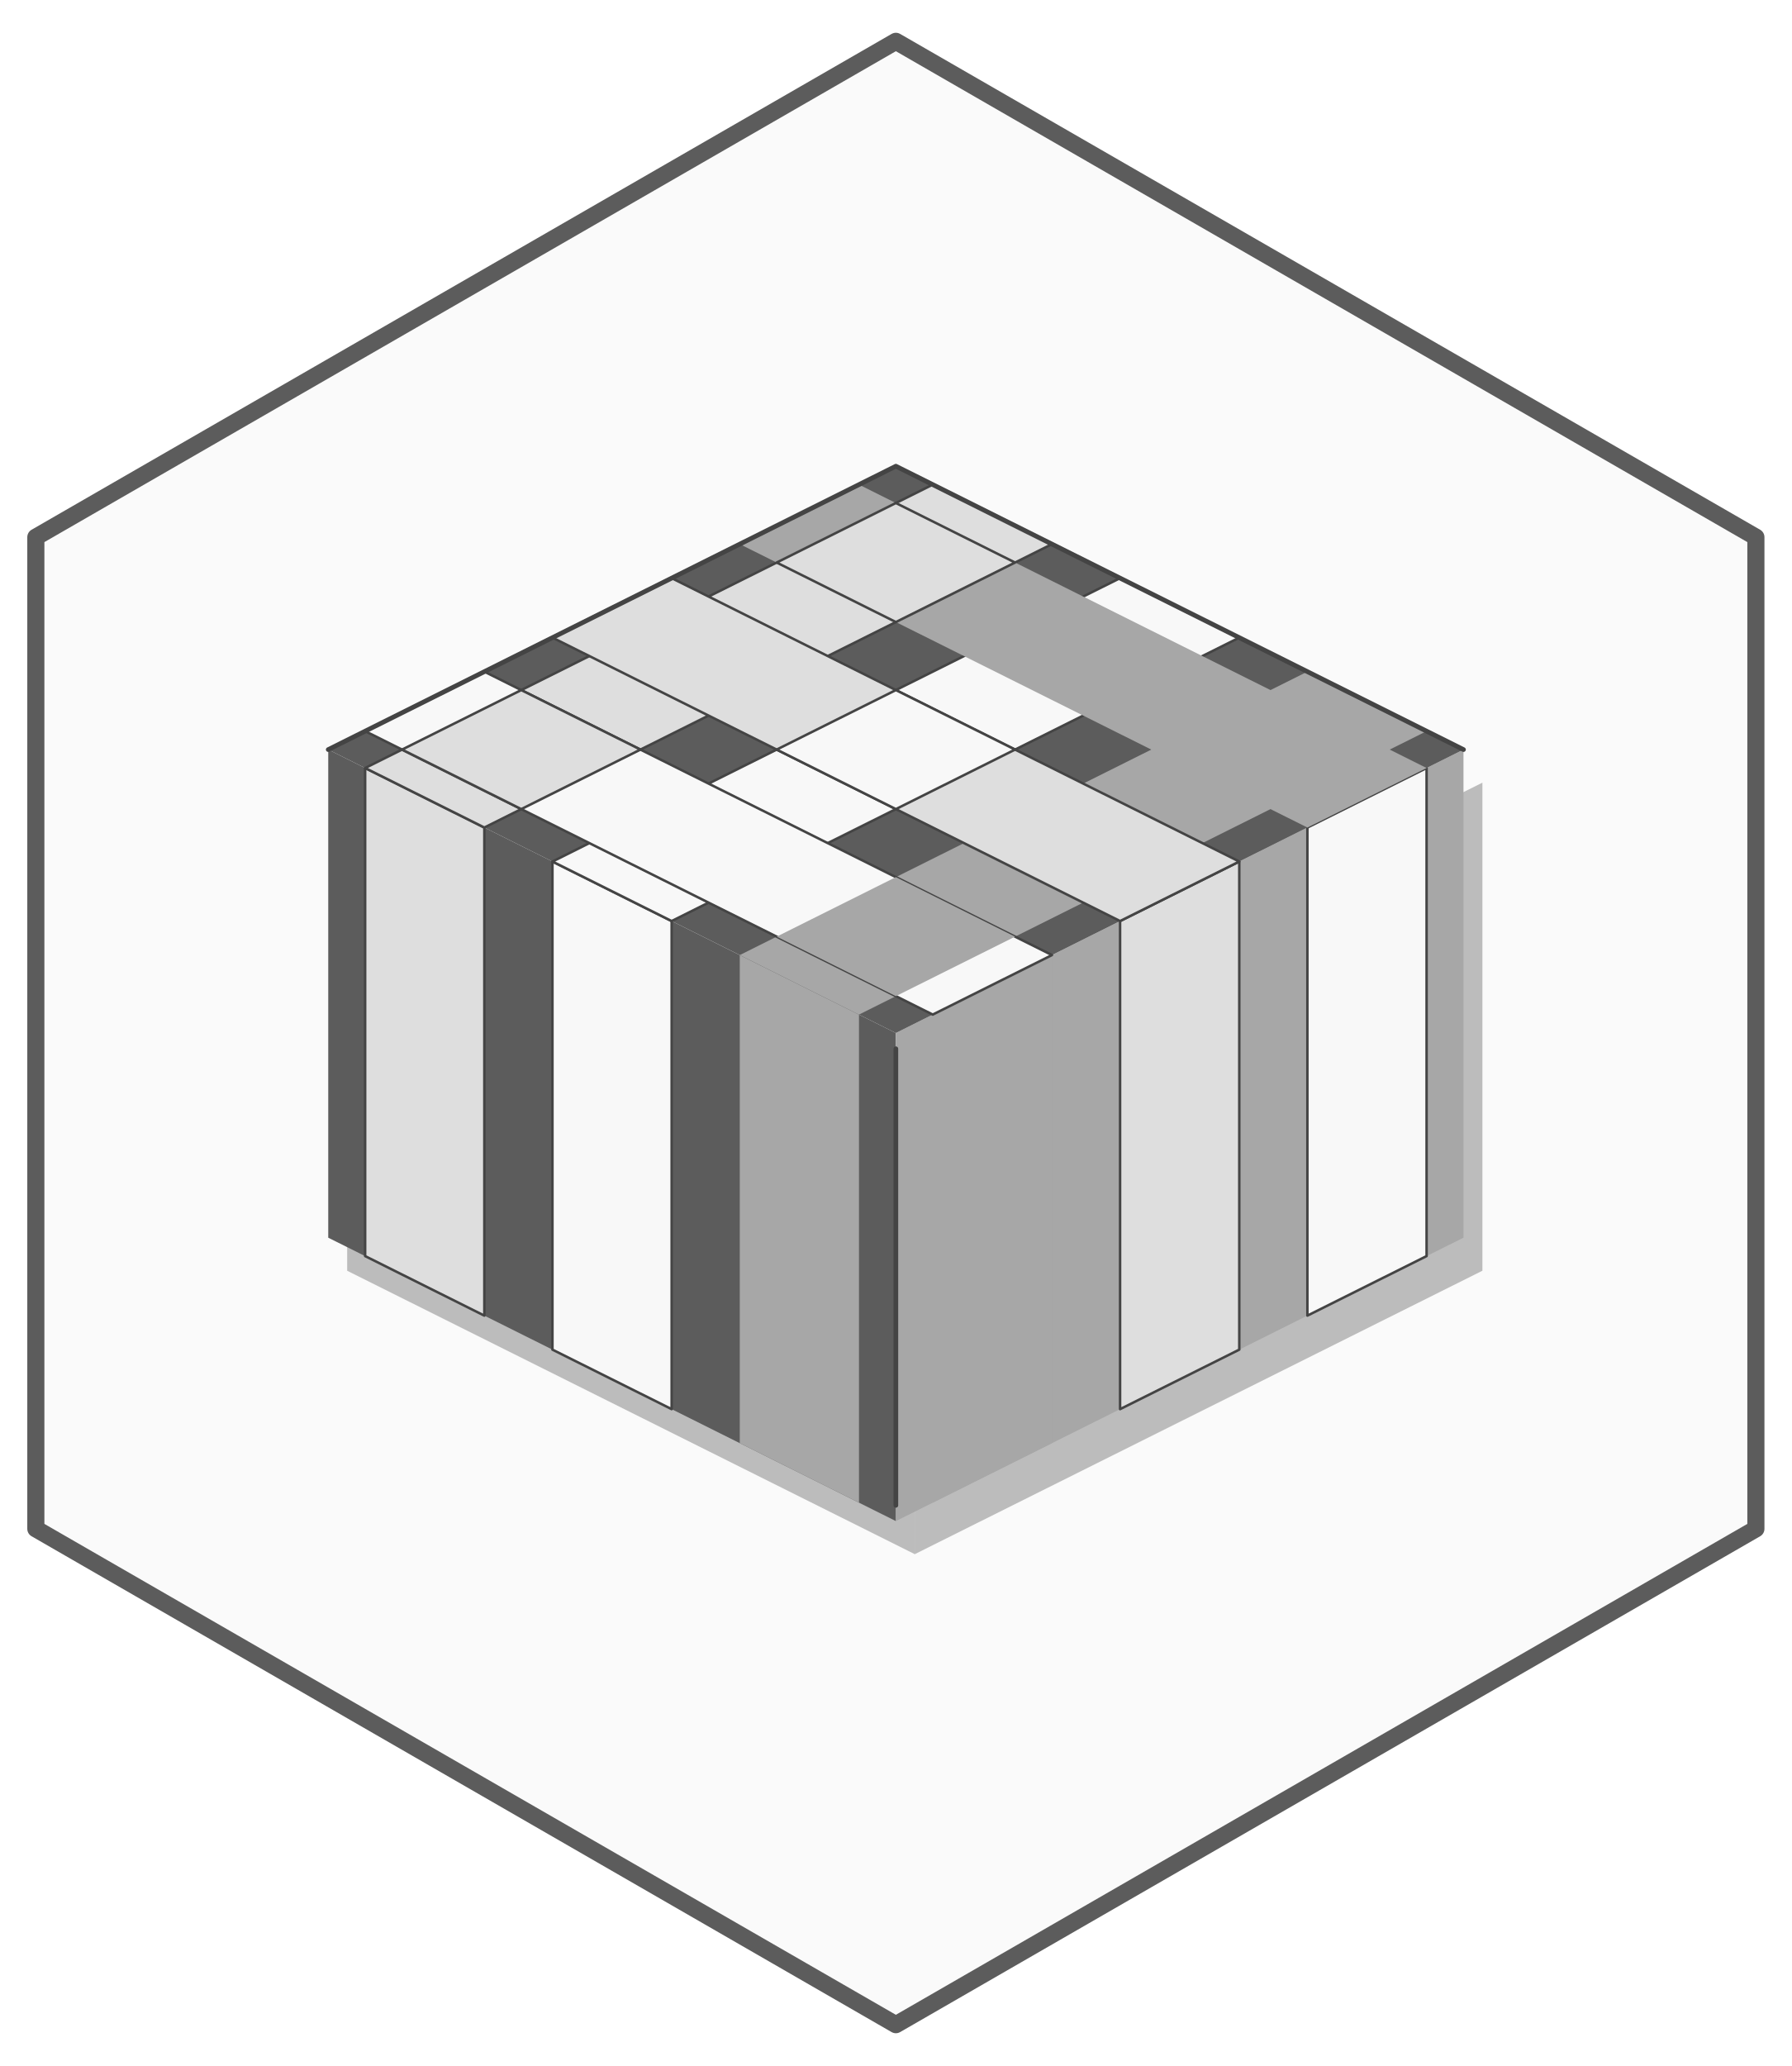
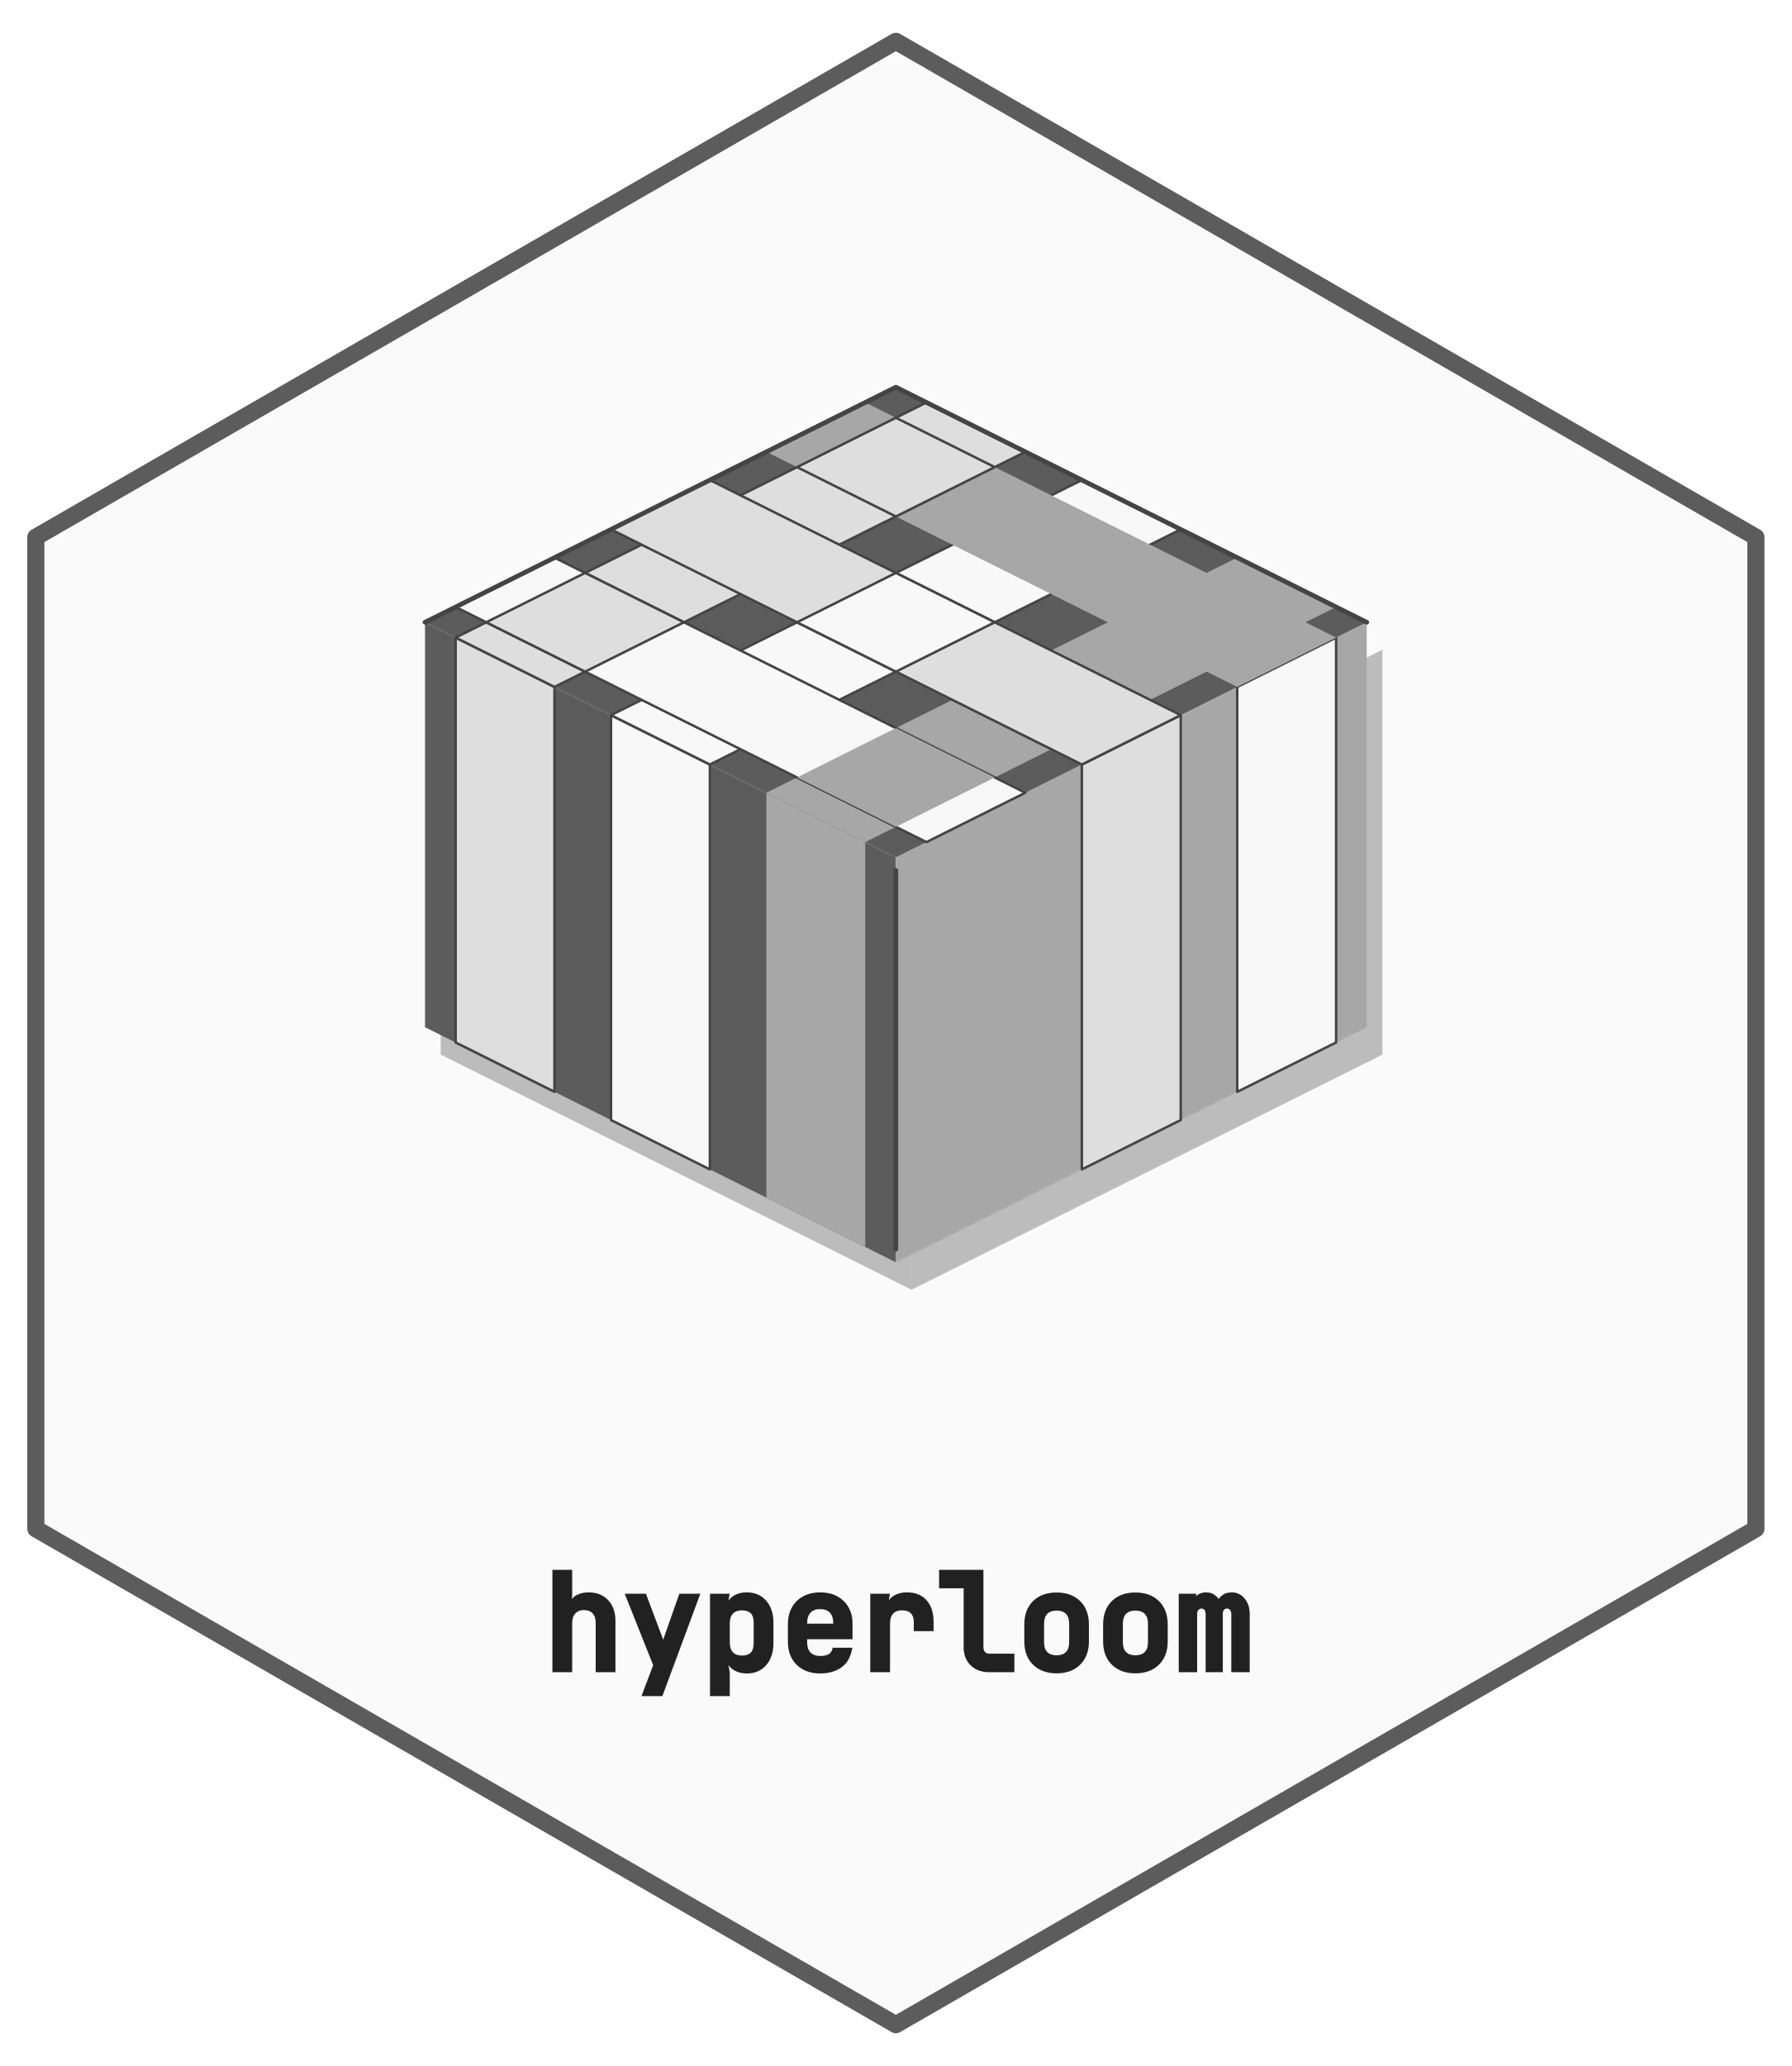
- <svg xmlns="http://www.w3.org/2000/svg" width="432pt" height="498pt" viewBox="0 0 432 498">
+ <svg xmlns="http://www.w3.org/2000/svg" xmlns:xlink="http://www.w3.org/1999/xlink" width="432" height="498" viewBox="0 0 432 498">
+   <defs>
+     <g>
+       <g id="glyph-0-0">
+         <path d="M 2.688 0 L 2.688 -24.672 L 7.453 -24.672 L 7.453 -18.25 L 6.766 -14.891 C 6.535 -16.285 6.891 -17.359 7.828 -18.109 C 8.773 -18.859 9.988 -19.234 11.469 -19.234 C 13.406 -19.234 14.957 -18.609 16.125 -17.359 C 17.301 -16.109 17.891 -14.445 17.891 -12.375 L 17.891 0 L 13.125 0 L 13.125 -11.891 C 13.125 -12.91 12.875 -13.676 12.375 -14.188 C 11.883 -14.707 11.195 -14.969 10.312 -14.969 C 9.414 -14.969 8.711 -14.691 8.203 -14.141 C 7.703 -13.598 7.453 -12.805 7.453 -11.766 L 7.453 0 Z M 2.688 0 " />
+       </g>
+       <g id="glyph-0-1">
+         <path d="M 5.172 5.766 L 7.984 -1.688 L 1.125 -18.906 L 6.234 -18.906 L 10.125 -8.578 C 10.332 -8.086 10.52 -7.555 10.688 -6.984 C 10.863 -6.41 10.781 -6.082 10.438 -6 C 10.082 -6.082 9.988 -6.406 10.156 -6.969 C 10.32 -7.539 10.488 -8.07 10.656 -8.562 L 14.297 -18.906 L 19.359 -18.906 L 10.203 5.766 Z M 5.172 5.766 " />
+       </g>
+       <g id="glyph-0-2">
+         <path d="M 2.688 5.766 L 2.688 -18.906 L 7.422 -18.906 L 6.766 -14.922 C 6.609 -16.328 7.008 -17.395 7.969 -18.125 C 8.938 -18.863 10.133 -19.234 11.562 -19.234 C 13.508 -19.234 15.066 -18.562 16.234 -17.219 C 17.398 -15.875 17.984 -14.117 17.984 -11.953 L 17.984 -7 C 17.984 -4.801 17.398 -3.031 16.234 -1.688 C 15.066 -0.352 13.508 0.312 11.562 0.312 C 10.125 0.312 8.922 -0.07 7.953 -0.844 C 6.984 -1.613 6.566 -2.691 6.703 -4.078 L 6.734 -4.078 L 7.453 0.078 L 7.453 5.766 Z M 10.359 -4 C 11.285 -4 11.992 -4.227 12.484 -4.688 C 12.973 -5.156 13.219 -5.945 13.219 -7.062 L 13.219 -11.891 C 13.219 -12.984 12.973 -13.758 12.484 -14.219 C 11.992 -14.676 11.285 -14.906 10.359 -14.906 C 9.43 -14.906 8.711 -14.633 8.203 -14.094 C 7.703 -13.551 7.453 -12.766 7.453 -11.734 L 7.453 -7.219 C 7.453 -6.156 7.703 -5.352 8.203 -4.812 C 8.711 -4.27 9.43 -4 10.359 -4 Z M 10.359 -4 " />
+       </g>
+       <g id="glyph-0-3">
+         <path d="M 10.25 0.312 C 7.926 0.312 6.047 -0.375 4.609 -1.75 C 3.18 -3.133 2.469 -5.008 2.469 -7.375 L 2.469 -11.531 C 2.469 -13.895 3.18 -15.77 4.609 -17.156 C 6.047 -18.539 7.926 -19.234 10.25 -19.234 C 11.82 -19.234 13.188 -18.922 14.344 -18.297 C 15.508 -17.672 16.414 -16.797 17.062 -15.672 C 17.719 -14.547 18.047 -13.242 18.047 -11.766 L 18.047 -7.938 L 7.109 -7.938 L 7.109 -7.156 C 7.109 -6.094 7.383 -5.285 7.938 -4.734 C 8.488 -4.18 9.258 -3.906 10.25 -3.906 C 11.102 -3.906 11.781 -4.039 12.281 -4.312 C 12.781 -4.594 13.113 -5.117 13.281 -5.891 L 18 -5.891 C 17.656 -3.711 16.781 -2.133 15.375 -1.156 C 13.977 -0.176 12.27 0.312 10.25 0.312 Z M 7.109 -11.766 L 7.109 -11.688 L 13.406 -11.688 L 13.406 -11.797 C 13.406 -12.922 13.133 -13.77 12.594 -14.344 C 12.062 -14.914 11.281 -15.203 10.25 -15.203 C 9.227 -15.203 8.445 -14.91 7.906 -14.328 C 7.375 -13.754 7.109 -12.898 7.109 -11.766 Z M 7.109 -11.766 " />
+       </g>
+       <g id="glyph-0-4">
+         <path d="M 3.328 0 L 3.328 -18.906 L 8.062 -18.906 L 7.406 -14.797 C 7.176 -16.203 7.535 -17.289 8.484 -18.062 C 9.441 -18.844 10.68 -19.234 12.203 -19.234 C 14.211 -19.234 15.781 -18.598 16.906 -17.328 C 18.031 -16.066 18.594 -14.328 18.594 -12.109 L 18.594 -9.891 L 13.828 -9.891 L 13.828 -12.016 C 13.828 -13.941 12.883 -14.906 11 -14.906 C 10.039 -14.906 9.316 -14.633 8.828 -14.094 C 8.336 -13.562 8.094 -12.738 8.094 -11.625 L 8.094 0 Z M 3.328 0 " />
+       </g>
+       <g id="glyph-0-5">
+         <path d="M 12.969 0 C 11.133 0 9.656 -0.547 8.531 -1.641 C 7.406 -2.734 6.844 -4.188 6.844 -6 L 6.844 -20.219 L 0.922 -20.219 L 0.922 -24.672 L 11.609 -24.672 L 11.609 -6.062 C 11.609 -5.539 11.738 -5.141 12 -4.859 C 12.258 -4.586 12.629 -4.453 13.109 -4.453 L 19.078 -4.453 L 19.078 0 Z M 12.969 0 " />
+       </g>
+       <g id="glyph-0-6">
+         <path d="M 10.25 0.281 C 7.906 0.281 6.02 -0.406 4.594 -1.781 C 3.176 -3.164 2.469 -5.039 2.469 -7.406 L 2.469 -11.5 C 2.469 -13.883 3.172 -15.766 4.578 -17.141 C 5.984 -18.516 7.875 -19.203 10.25 -19.203 C 12.625 -19.203 14.516 -18.516 15.922 -17.141 C 17.336 -15.766 18.047 -13.883 18.047 -11.5 L 18.047 -7.406 C 18.047 -5.039 17.332 -3.164 15.906 -1.781 C 14.488 -0.406 12.602 0.281 10.25 0.281 Z M 10.25 -4.062 C 11.227 -4.062 11.977 -4.32 12.5 -4.844 C 13.02 -5.363 13.281 -6.145 13.281 -7.188 L 13.281 -11.734 C 13.281 -12.766 13.02 -13.539 12.5 -14.062 C 11.977 -14.582 11.227 -14.844 10.25 -14.844 C 9.281 -14.844 8.535 -14.582 8.016 -14.062 C 7.492 -13.539 7.234 -12.766 7.234 -11.734 L 7.234 -7.188 C 7.234 -6.145 7.492 -5.363 8.016 -4.844 C 8.535 -4.32 9.281 -4.062 10.25 -4.062 Z M 10.25 -4.062 " />
+       </g>
+       <g id="glyph-0-7">
+         <path d="M 1.703 0 L 1.703 -18.906 L 5.953 -18.906 L 5.359 -15.859 L 5.297 -15.859 C 5.004 -16.859 5.188 -17.672 5.844 -18.297 C 6.5 -18.922 7.316 -19.234 8.297 -19.234 C 9.234 -19.234 10.031 -18.941 10.688 -18.359 C 11.344 -17.785 11.562 -17.395 11.344 -17.188 C 11.102 -17.375 11.312 -17.758 11.969 -18.344 C 12.625 -18.938 13.453 -19.234 14.453 -19.234 C 15.742 -19.234 16.789 -18.738 17.594 -17.75 C 18.406 -16.77 18.812 -15.539 18.812 -14.062 L 18.812 0 L 14.375 0 L 14.375 -13.906 C 14.375 -14.383 14.281 -14.738 14.094 -14.969 C 13.906 -15.207 13.648 -15.328 13.328 -15.328 C 13.004 -15.328 12.754 -15.211 12.578 -14.984 C 12.41 -14.766 12.328 -14.414 12.328 -13.938 L 12.328 0 L 8.188 0 L 8.188 -13.906 C 8.188 -14.395 8.098 -14.754 7.922 -14.984 C 7.742 -15.211 7.5 -15.328 7.188 -15.328 C 6.863 -15.328 6.609 -15.211 6.422 -14.984 C 6.234 -14.766 6.141 -14.414 6.141 -13.938 L 6.141 0 Z M 1.703 0 " />
+       </g>
+     </g>
+   </defs>
  <path fill-rule="nonzero" fill="rgb(98.039%, 98.039%, 98.039%)" fill-opacity="1" stroke-width="4.125" stroke-linecap="round" stroke-linejoin="round" stroke="rgb(36.078%, 36.078%, 36.078%)" stroke-opacity="1" stroke-miterlimit="10" d="M 216 9.961 L 423.359 129.48 L 423.359 368.52 L 216 488.039 L 8.641 368.52 L 8.641 129.48 Z M 216 9.961 " />
-   <path fill-rule="nonzero" fill="rgb(1.961%, 1.961%, 1.961%)" fill-opacity="0.251" d="M 83.703 188.656 L 220.562 256.969 L 220.562 374.625 L 83.703 306.309 Z M 83.703 188.656 " />
-   <path fill-rule="nonzero" fill="rgb(36.078%, 36.078%, 36.078%)" fill-opacity="1" d="M 79.141 180.684 L 216 249 L 216 366.652 L 79.141 298.34 Z M 79.141 180.684 " />
-   <path fill-rule="nonzero" fill="rgb(1.961%, 1.961%, 1.961%)" fill-opacity="0.251" d="M 220.562 256.969 L 357.418 188.656 L 357.418 306.309 L 220.562 374.625 Z M 220.562 256.969 " />
-   <path fill-rule="nonzero" fill="rgb(65.49%, 65.49%, 65.49%)" fill-opacity="1" d="M 216 249 L 352.859 180.684 L 352.859 298.34 L 216 366.652 Z M 216 249 " />
-   <path fill-rule="nonzero" fill="rgb(87.059%, 87.059%, 87.059%)" fill-opacity="1" stroke-width="0.6" stroke-linecap="round" stroke-linejoin="round" stroke="rgb(26.667%, 26.667%, 26.667%)" stroke-opacity="1" stroke-miterlimit="10" d="M 88.039 185.125 L 116.777 199.473 L 116.777 317.125 L 88.039 302.777 Z M 88.039 185.125 " />
-   <path fill-rule="nonzero" fill="rgb(65.49%, 65.49%, 65.49%)" fill-opacity="1" d="M 224.895 244.559 L 253.637 230.215 L 253.637 347.867 L 224.895 362.215 Z M 224.895 244.559 " />
-   <path fill-rule="nonzero" fill="rgb(97.255%, 97.255%, 97.255%)" fill-opacity="1" stroke-width="0.6" stroke-linecap="round" stroke-linejoin="round" stroke="rgb(26.667%, 26.667%, 26.667%)" stroke-opacity="1" stroke-miterlimit="10" d="M 133.199 207.668 L 161.941 222.016 L 161.941 339.668 L 133.199 325.324 Z M 133.199 207.668 " />
-   <path fill-rule="nonzero" fill="rgb(87.059%, 87.059%, 87.059%)" fill-opacity="1" stroke-width="0.6" stroke-linecap="round" stroke-linejoin="round" stroke="rgb(26.667%, 26.667%, 26.667%)" stroke-opacity="1" stroke-miterlimit="10" d="M 270.059 222.016 L 298.801 207.668 L 298.801 325.324 L 270.059 339.668 Z M 270.059 222.016 " />
-   <path fill-rule="nonzero" fill="rgb(65.49%, 65.49%, 65.49%)" fill-opacity="1" d="M 178.363 230.215 L 207.105 244.559 L 207.105 362.215 L 178.363 347.867 Z M 178.363 230.215 " />
-   <path fill-rule="nonzero" fill="rgb(97.255%, 97.255%, 97.255%)" fill-opacity="1" stroke-width="0.6" stroke-linecap="round" stroke-linejoin="round" stroke="rgb(26.667%, 26.667%, 26.667%)" stroke-opacity="1" stroke-miterlimit="10" d="M 315.223 199.473 L 343.961 185.125 L 343.961 302.777 L 315.223 317.125 Z M 315.223 199.473 " />
-   <path fill-rule="nonzero" fill="rgb(36.078%, 36.078%, 36.078%)" fill-opacity="1" d="M 216 112.371 L 352.859 180.684 L 216 249 L 79.141 180.684 Z M 216 112.371 " />
-   <path fill-rule="nonzero" fill="rgb(87.059%, 87.059%, 87.059%)" fill-opacity="1" stroke-width="0.6" stroke-linecap="round" stroke-linejoin="round" stroke="rgb(26.667%, 26.667%, 26.667%)" stroke-opacity="1" stroke-miterlimit="10" d="M 224.895 116.812 L 253.637 131.156 L 116.777 199.473 L 88.039 185.125 Z M 224.895 116.812 " />
-   <path fill-rule="nonzero" fill="rgb(97.255%, 97.255%, 97.255%)" fill-opacity="1" stroke-width="0.6" stroke-linecap="round" stroke-linejoin="round" stroke="rgb(26.667%, 26.667%, 26.667%)" stroke-opacity="1" stroke-miterlimit="10" d="M 270.059 139.355 L 298.801 153.699 L 161.941 222.016 L 133.199 207.668 Z M 270.059 139.355 " />
-   <path fill-rule="nonzero" fill="rgb(65.49%, 65.49%, 65.49%)" fill-opacity="1" d="M 315.223 161.898 L 343.961 176.246 L 207.105 244.559 L 178.363 230.215 Z M 315.223 161.898 " />
-   <path fill-rule="nonzero" fill="rgb(65.49%, 65.49%, 65.49%)" fill-opacity="1" d="M 207.105 116.812 L 343.961 185.125 L 315.223 199.473 L 178.363 131.156 Z M 207.105 116.812 " />
-   <path fill-rule="nonzero" fill="rgb(87.059%, 87.059%, 87.059%)" fill-opacity="1" stroke-width="0.6" stroke-linecap="round" stroke-linejoin="round" stroke="rgb(26.667%, 26.667%, 26.667%)" stroke-opacity="1" stroke-miterlimit="10" d="M 161.941 139.355 L 298.801 207.668 L 270.059 222.016 L 133.199 153.699 Z M 161.941 139.355 " />
-   <path fill-rule="nonzero" fill="rgb(97.255%, 97.255%, 97.255%)" fill-opacity="1" stroke-width="0.6" stroke-linecap="round" stroke-linejoin="round" stroke="rgb(26.667%, 26.667%, 26.667%)" stroke-opacity="1" stroke-miterlimit="10" d="M 116.777 161.898 L 253.637 230.215 L 224.895 244.559 L 88.039 176.246 Z M 116.777 161.898 " />
-   <path fill-rule="nonzero" fill="rgb(87.059%, 87.059%, 87.059%)" fill-opacity="1" stroke-width="0.6" stroke-linecap="round" stroke-linejoin="round" stroke="rgb(26.667%, 26.667%, 26.667%)" stroke-opacity="1" stroke-miterlimit="10" d="M 216 121.25 L 244.738 135.598 L 216 149.945 L 187.262 135.598 Z M 216 121.25 " />
-   <path fill-rule="nonzero" fill="rgb(87.059%, 87.059%, 87.059%)" fill-opacity="1" stroke-width="0.6" stroke-linecap="round" stroke-linejoin="round" stroke="rgb(26.667%, 26.667%, 26.667%)" stroke-opacity="1" stroke-miterlimit="10" d="M 125.676 166.34 L 154.414 180.684 L 125.676 195.031 L 96.934 180.684 Z M 125.676 166.34 " />
-   <path fill-rule="nonzero" fill="rgb(97.255%, 97.255%, 97.255%)" fill-opacity="1" stroke-width="0.6" stroke-linecap="round" stroke-linejoin="round" stroke="rgb(26.667%, 26.667%, 26.667%)" stroke-opacity="1" stroke-miterlimit="10" d="M 216 166.34 L 244.738 180.684 L 216 195.031 L 187.262 180.684 Z M 216 166.34 " />
-   <path fill-rule="nonzero" fill="rgb(65.49%, 65.49%, 65.49%)" fill-opacity="1" d="M 306.324 166.34 L 335.066 180.684 L 306.324 195.031 L 277.586 180.684 Z M 306.324 166.34 " />
-   <path fill-rule="nonzero" fill="rgb(65.49%, 65.49%, 65.49%)" fill-opacity="1" d="M 216 211.426 L 244.738 225.773 L 216 240.117 L 187.262 225.773 Z M 216 211.426 " />
-   <path fill="none" stroke-width="1.125" stroke-linecap="round" stroke-linejoin="round" stroke="rgb(26.667%, 26.667%, 26.667%)" stroke-opacity="1" stroke-miterlimit="10" d="M 79.141 180.684 L 216 112.371 L 352.859 180.684 " />
-   <path fill="none" stroke-width="1.125" stroke-linecap="round" stroke-linejoin="round" stroke="rgb(26.667%, 26.667%, 26.667%)" stroke-opacity="1" stroke-miterlimit="10" d="M 216 252.797 L 216 362.859 " />
+   <path fill-rule="nonzero" fill="rgb(1.961%, 1.961%, 1.961%)" fill-opacity="0.251" d="M 106.254 156.609 L 219.785 213.281 L 219.785 310.879 L 106.254 254.211 Z M 106.254 156.609 " />
+   <path fill-rule="nonzero" fill="rgb(36.078%, 36.078%, 36.078%)" fill-opacity="1" d="M 102.469 150 L 216 206.672 L 216 304.27 L 102.469 247.598 Z M 102.469 150 " />
+   <path fill-rule="nonzero" fill="rgb(1.961%, 1.961%, 1.961%)" fill-opacity="0.251" d="M 219.785 213.281 L 333.312 156.609 L 333.312 254.211 L 219.785 310.879 Z M 219.785 213.281 " />
+   <path fill-rule="nonzero" fill="rgb(65.49%, 65.49%, 65.49%)" fill-opacity="1" d="M 216 206.672 L 329.531 150 L 329.531 247.598 L 216 304.27 Z M 216 206.672 " />
+   <path fill-rule="nonzero" fill="rgb(87.059%, 87.059%, 87.059%)" fill-opacity="1" stroke-width="0.6" stroke-linecap="round" stroke-linejoin="round" stroke="rgb(26.667%, 26.667%, 26.667%)" stroke-opacity="1" stroke-miterlimit="10" d="M 109.852 153.684 L 133.691 165.586 L 133.691 263.184 L 109.852 251.281 Z M 109.852 153.684 " />
+   <path fill-rule="nonzero" fill="rgb(65.49%, 65.49%, 65.49%)" fill-opacity="1" d="M 223.379 202.988 L 247.219 191.086 L 247.219 288.684 L 223.379 300.586 Z M 223.379 202.988 " />
+   <path fill-rule="nonzero" fill="rgb(97.255%, 97.255%, 97.255%)" fill-opacity="1" stroke-width="0.6" stroke-linecap="round" stroke-linejoin="round" stroke="rgb(26.667%, 26.667%, 26.667%)" stroke-opacity="1" stroke-miterlimit="10" d="M 147.316 172.383 L 171.156 184.285 L 171.156 281.883 L 147.316 269.984 Z M 147.316 172.383 " />
+   <path fill-rule="nonzero" fill="rgb(87.059%, 87.059%, 87.059%)" fill-opacity="1" stroke-width="0.6" stroke-linecap="round" stroke-linejoin="round" stroke="rgb(26.667%, 26.667%, 26.667%)" stroke-opacity="1" stroke-miterlimit="10" d="M 260.844 184.285 L 284.684 172.383 L 284.684 269.984 L 260.844 281.883 Z M 260.844 184.285 " />
+   <path fill-rule="nonzero" fill="rgb(65.49%, 65.49%, 65.49%)" fill-opacity="1" d="M 184.781 191.086 L 208.621 202.988 L 208.621 300.586 L 184.781 288.684 Z M 184.781 191.086 " />
+   <path fill-rule="nonzero" fill="rgb(97.255%, 97.255%, 97.255%)" fill-opacity="1" stroke-width="0.6" stroke-linecap="round" stroke-linejoin="round" stroke="rgb(26.667%, 26.667%, 26.667%)" stroke-opacity="1" stroke-miterlimit="10" d="M 298.309 165.586 L 322.148 153.684 L 322.148 251.281 L 298.309 263.184 Z M 298.309 165.586 " />
+   <path fill-rule="nonzero" fill="rgb(36.078%, 36.078%, 36.078%)" fill-opacity="1" d="M 216 93.328 L 329.531 150 L 216 206.672 L 102.469 150 Z M 216 93.328 " />
+   <path fill-rule="nonzero" fill="rgb(87.059%, 87.059%, 87.059%)" fill-opacity="1" stroke-width="0.6" stroke-linecap="round" stroke-linejoin="round" stroke="rgb(26.667%, 26.667%, 26.667%)" stroke-opacity="1" stroke-miterlimit="10" d="M 223.379 97.012 L 247.219 108.914 L 133.691 165.586 L 109.852 153.684 Z M 223.379 97.012 " />
+   <path fill-rule="nonzero" fill="rgb(97.255%, 97.255%, 97.255%)" fill-opacity="1" stroke-width="0.6" stroke-linecap="round" stroke-linejoin="round" stroke="rgb(26.667%, 26.667%, 26.667%)" stroke-opacity="1" stroke-miterlimit="10" d="M 260.844 115.715 L 284.684 127.613 L 171.156 184.285 L 147.316 172.383 Z M 260.844 115.715 " />
+   <path fill-rule="nonzero" fill="rgb(65.49%, 65.49%, 65.49%)" fill-opacity="1" d="M 298.309 134.414 L 322.148 146.316 L 208.621 202.988 L 184.781 191.086 Z M 298.309 134.414 " />
+   <path fill-rule="nonzero" fill="rgb(65.49%, 65.49%, 65.49%)" fill-opacity="1" d="M 208.621 97.012 L 322.148 153.684 L 298.309 165.586 L 184.781 108.914 Z M 208.621 97.012 " />
+   <path fill-rule="nonzero" fill="rgb(87.059%, 87.059%, 87.059%)" fill-opacity="1" stroke-width="0.6" stroke-linecap="round" stroke-linejoin="round" stroke="rgb(26.667%, 26.667%, 26.667%)" stroke-opacity="1" stroke-miterlimit="10" d="M 171.156 115.715 L 284.684 172.383 L 260.844 184.285 L 147.316 127.613 Z M 171.156 115.715 " />
+   <path fill-rule="nonzero" fill="rgb(97.255%, 97.255%, 97.255%)" fill-opacity="1" stroke-width="0.6" stroke-linecap="round" stroke-linejoin="round" stroke="rgb(26.667%, 26.667%, 26.667%)" stroke-opacity="1" stroke-miterlimit="10" d="M 133.691 134.414 L 247.219 191.086 L 223.379 202.988 L 109.852 146.316 Z M 133.691 134.414 " />
+   <path fill-rule="nonzero" fill="rgb(87.059%, 87.059%, 87.059%)" fill-opacity="1" stroke-width="0.6" stroke-linecap="round" stroke-linejoin="round" stroke="rgb(26.667%, 26.667%, 26.667%)" stroke-opacity="1" stroke-miterlimit="10" d="M 216 100.695 L 239.84 112.598 L 216 124.5 L 192.16 112.598 Z M 216 100.695 " />
+   <path fill-rule="nonzero" fill="rgb(87.059%, 87.059%, 87.059%)" fill-opacity="1" stroke-width="0.6" stroke-linecap="round" stroke-linejoin="round" stroke="rgb(26.667%, 26.667%, 26.667%)" stroke-opacity="1" stroke-miterlimit="10" d="M 141.07 138.098 L 164.91 150 L 141.07 161.902 L 117.23 150 Z M 141.07 138.098 " />
+   <path fill-rule="nonzero" fill="rgb(97.255%, 97.255%, 97.255%)" fill-opacity="1" stroke-width="0.6" stroke-linecap="round" stroke-linejoin="round" stroke="rgb(26.667%, 26.667%, 26.667%)" stroke-opacity="1" stroke-miterlimit="10" d="M 216 138.098 L 239.84 150 L 216 161.902 L 192.16 150 Z M 216 138.098 " />
+   <path fill-rule="nonzero" fill="rgb(65.49%, 65.49%, 65.49%)" fill-opacity="1" d="M 290.93 138.098 L 314.77 150 L 290.93 161.902 L 267.09 150 Z M 290.93 138.098 " />
+   <path fill-rule="nonzero" fill="rgb(65.49%, 65.49%, 65.49%)" fill-opacity="1" d="M 216 175.5 L 239.84 187.402 L 216 199.305 L 192.16 187.402 Z M 216 175.5 " />
+   <path fill="none" stroke-width="1.125" stroke-linecap="round" stroke-linejoin="round" stroke="rgb(26.667%, 26.667%, 26.667%)" stroke-opacity="1" stroke-miterlimit="10" d="M 102.469 150 L 216 93.328 L 329.531 150 " />
+   <path fill="none" stroke-width="1.125" stroke-linecap="round" stroke-linejoin="round" stroke="rgb(26.667%, 26.667%, 26.667%)" stroke-opacity="1" stroke-miterlimit="10" d="M 216 209.816 L 216 301.121 " />
+   <g fill="rgb(12.941%, 12.941%, 12.941%)" fill-opacity="1">
+     <use xlink:href="#glyph-0-0" x="130.5" y="403.069" />
+     <use xlink:href="#glyph-0-1" x="149.5" y="403.069" />
+     <use xlink:href="#glyph-0-2" x="168.5" y="403.069" />
+     <use xlink:href="#glyph-0-3" x="187.5" y="403.069" />
+     <use xlink:href="#glyph-0-4" x="206.5" y="403.069" />
+     <use xlink:href="#glyph-0-5" x="225.5" y="403.069" />
+     <use xlink:href="#glyph-0-6" x="244.5" y="403.069" />
+     <use xlink:href="#glyph-0-6" x="263.5" y="403.069" />
+     <use xlink:href="#glyph-0-7" x="282.5" y="403.069" />
+   </g>
</svg>
